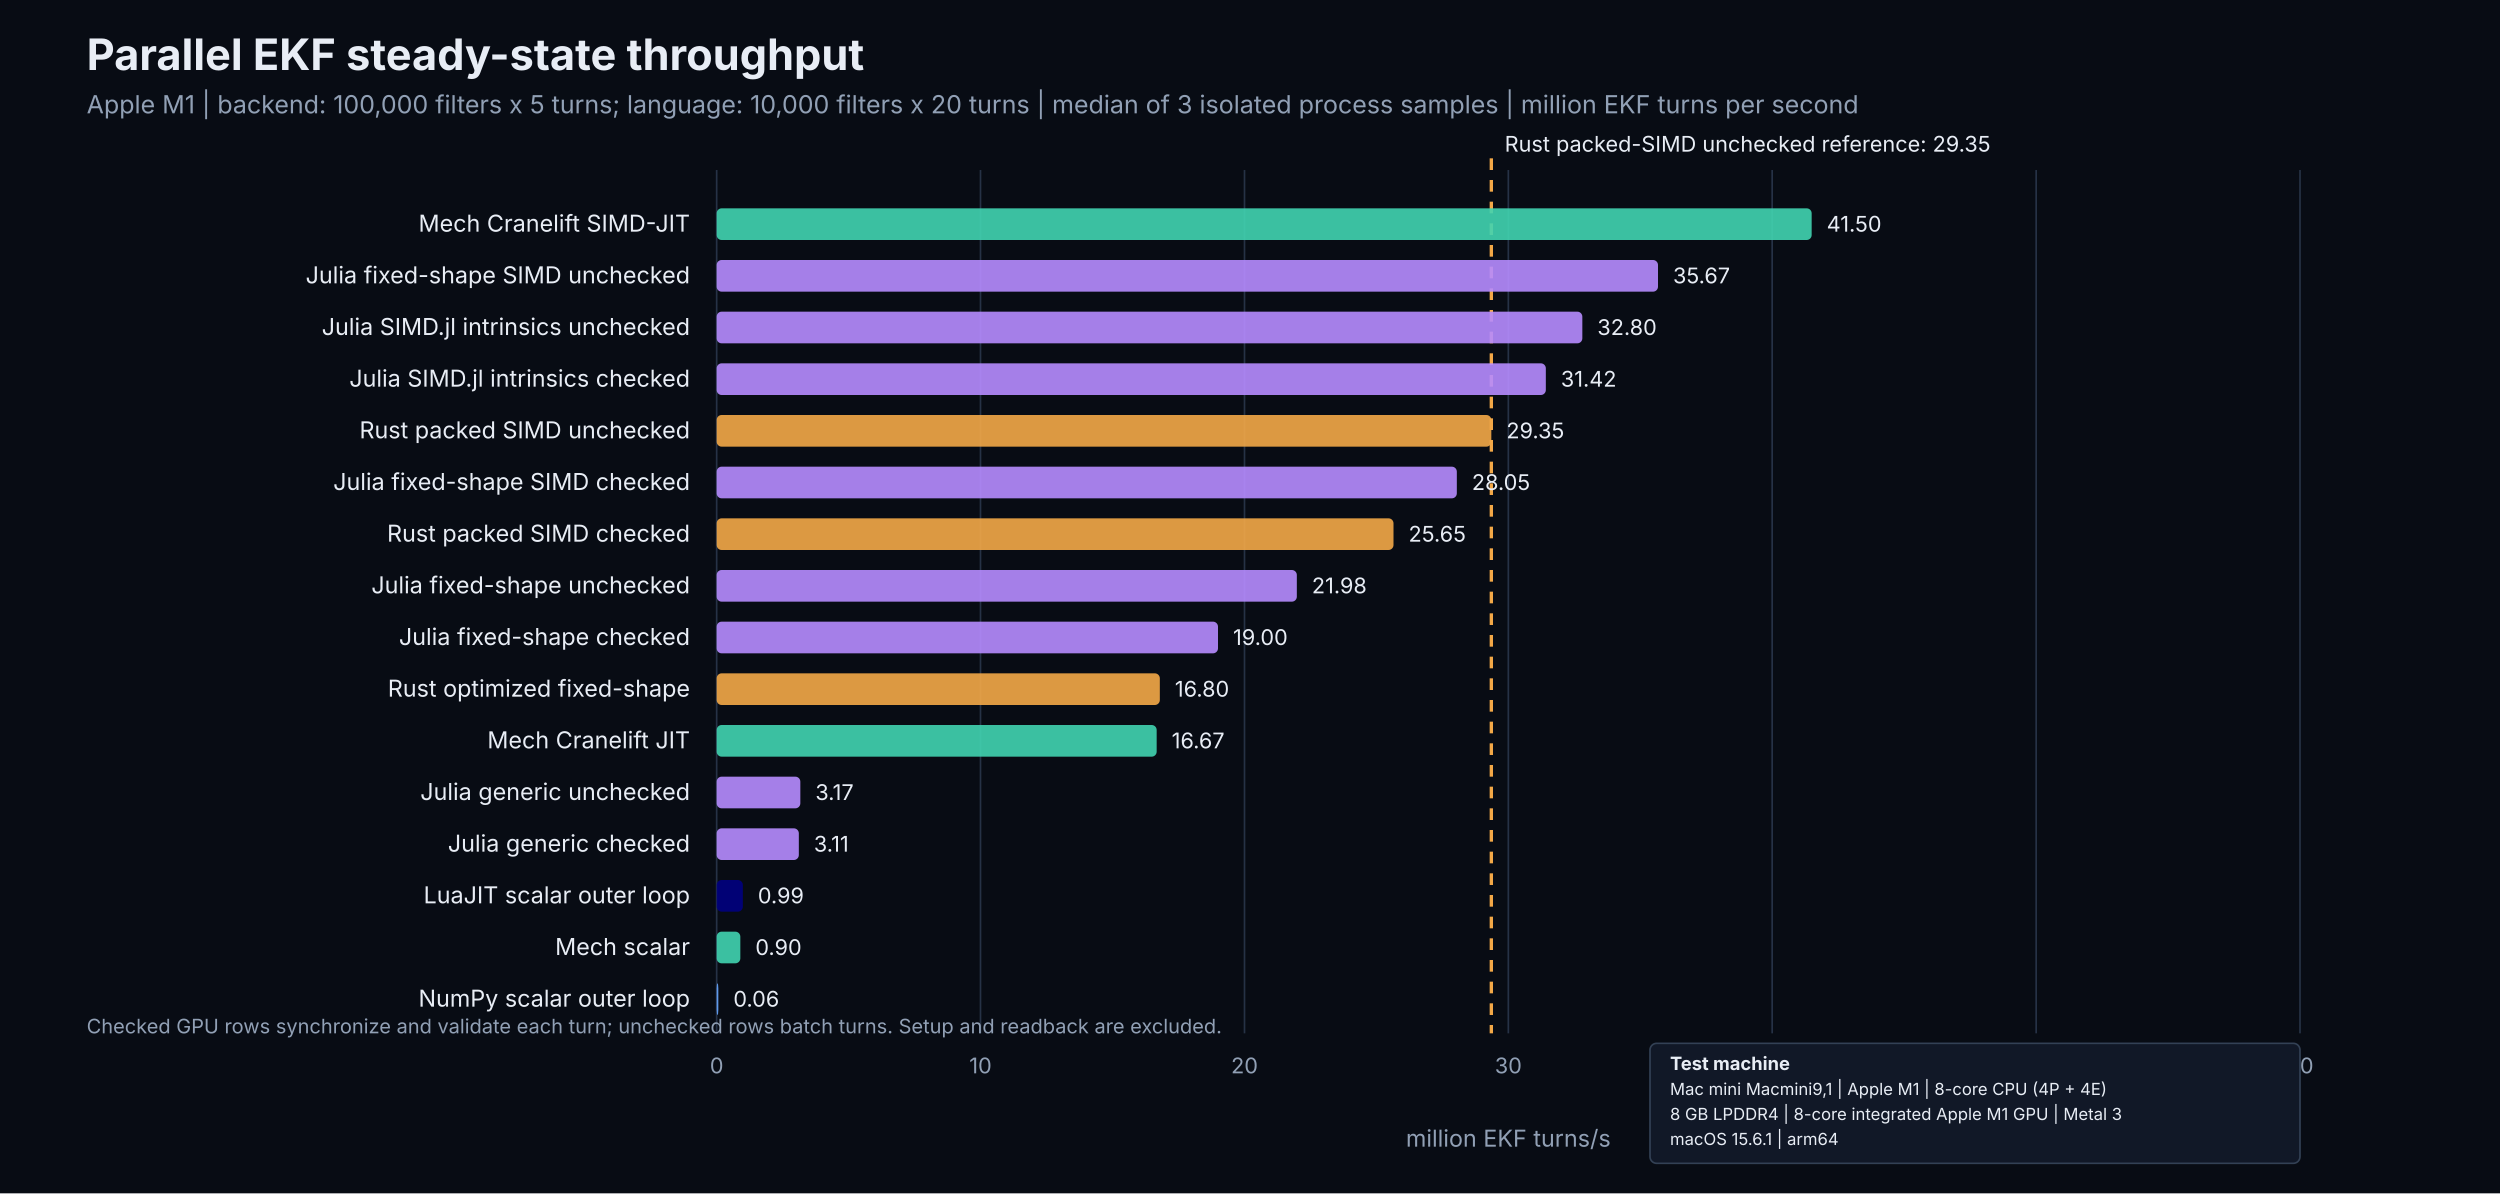
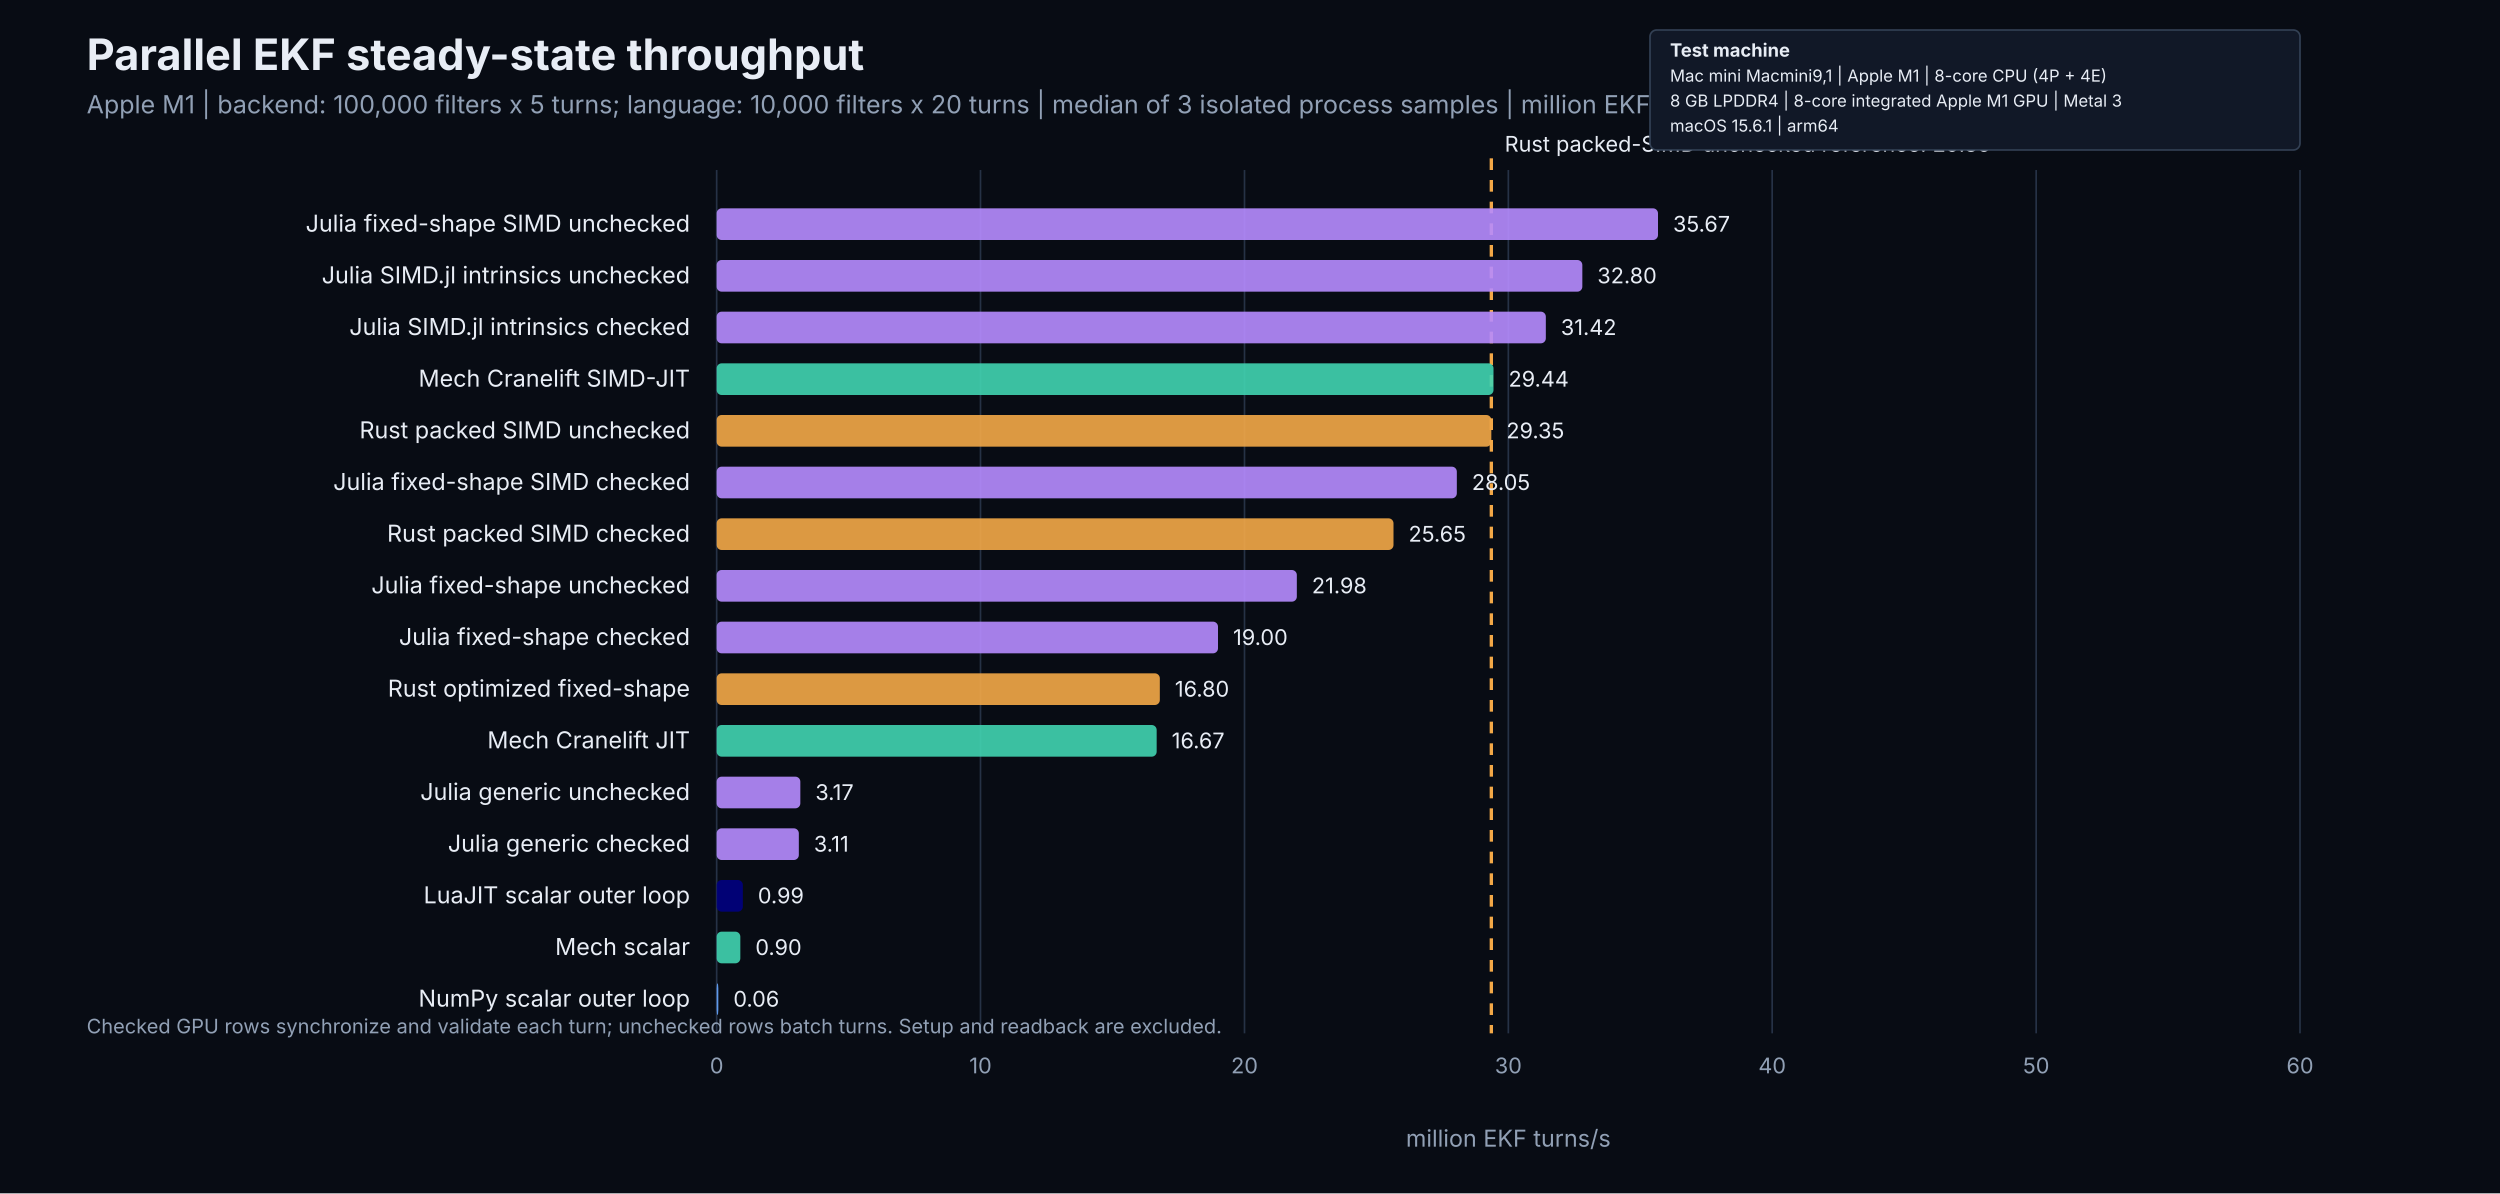
<svg xmlns="http://www.w3.org/2000/svg" width="1500" height="716" viewBox="0 0 1500 716">
  <rect width="100%" height="100%" fill="#080c14" />
  <style>text{font-family:-apple-system,BlinkMacSystemFont,"Segoe UI",sans-serif;fill:#e8edf5} .muted{fill:#91a0b5} .grid{stroke:#263246;stroke-width:1} .axis{fill:#91a0b5;font-size:13px} .label{font-size:14px} .value{font-size:13px;font-variant-numeric:tabular-nums}</style>
  <text x="52" y="42" font-size="26" font-weight="700">Parallel EKF steady-state throughput</text>
  <text x="52" y="68" class="muted" font-size="15">Apple M1 | backend: 100,000 filters x 5 turns; language: 10,000 filters x 20 turns | median of 3 isolated process samples | million EKF turns per second</text>
  <line x1="430.0" y1="102" x2="430.0" y2="620" class="grid" />
  <text x="430.0" y="644" text-anchor="middle" class="axis">0</text>
  <line x1="588.3" y1="102" x2="588.3" y2="620" class="grid" />
  <text x="588.3" y="644" text-anchor="middle" class="axis">10</text>
  <line x1="746.7" y1="102" x2="746.7" y2="620" class="grid" />
  <text x="746.7" y="644" text-anchor="middle" class="axis">20</text>
  <line x1="905.0" y1="102" x2="905.0" y2="620" class="grid" />
  <text x="905.0" y="644" text-anchor="middle" class="axis">30</text>
  <line x1="1063.3" y1="102" x2="1063.3" y2="620" class="grid" />
  <text x="1063.3" y="644" text-anchor="middle" class="axis">40</text>
  <line x1="1221.7" y1="102" x2="1221.7" y2="620" class="grid" />
  <text x="1221.7" y="644" text-anchor="middle" class="axis">50</text>
  <line x1="1380.0" y1="102" x2="1380.0" y2="620" class="grid" />
  <text x="1380.0" y="644" text-anchor="middle" class="axis">60</text>
  <text x="905.0" y="688" text-anchor="middle" class="muted" font-size="14">million EKF turns/s</text>
  <line x1="894.8" y1="95" x2="894.8" y2="620" stroke="#f3a847" stroke-width="2" stroke-dasharray="7 6" />
  <text x="902.8" y="91" fill="#f3a847" font-size="13">Rust packed-SIMD unchecked reference: 29.35</text>
-   <text x="414" y="139" text-anchor="end" class="label">Mech Cranelift SIMD-JIT</text>
-   <rect x="430" y="125" width="657.0" height="19" rx="3" fill="#40d4b0" opacity="0.9" />
-   <text x="1096.0" y="139" class="value">41.50</text>
-   <text x="414" y="170" text-anchor="end" class="label">Julia fixed-shape SIMD unchecked</text>
-   <rect x="430" y="156" width="564.8" height="19" rx="3" fill="#b68cff" opacity="0.9" />
-   <text x="1003.8" y="170" class="value">35.67</text>
-   <text x="414" y="201" text-anchor="end" class="label">Julia SIMD.jl intrinsics unchecked</text>
-   <rect x="430" y="187" width="519.4" height="19" rx="3" fill="#b68cff" opacity="0.9" />
-   <text x="958.4" y="201" class="value">32.80</text>
-   <text x="414" y="232" text-anchor="end" class="label">Julia SIMD.jl intrinsics checked</text>
-   <rect x="430" y="218" width="497.5" height="19" rx="3" fill="#b68cff" opacity="0.9" />
-   <text x="936.5" y="232" class="value">31.42</text>
+   <text x="414" y="139" text-anchor="end" class="label">Julia fixed-shape SIMD unchecked</text>
+   <rect x="430" y="125" width="564.8" height="19" rx="3" fill="#b68cff" opacity="0.9" />
+   <text x="1003.8" y="139" class="value">35.67</text>
+   <text x="414" y="170" text-anchor="end" class="label">Julia SIMD.jl intrinsics unchecked</text>
+   <rect x="430" y="156" width="519.4" height="19" rx="3" fill="#b68cff" opacity="0.9" />
+   <text x="958.4" y="170" class="value">32.80</text>
+   <text x="414" y="201" text-anchor="end" class="label">Julia SIMD.jl intrinsics checked</text>
+   <rect x="430" y="187" width="497.5" height="19" rx="3" fill="#b68cff" opacity="0.9" />
+   <text x="936.5" y="201" class="value">31.42</text>
+   <text x="414" y="232" text-anchor="end" class="label">Mech Cranelift SIMD-JIT</text>
+   <rect x="430" y="218" width="466.1" height="19" rx="3" fill="#40d4b0" opacity="0.9" />
+   <text x="905.1" y="232" class="value">29.44</text>
  <text x="414" y="263" text-anchor="end" class="label">Rust packed SIMD unchecked</text>
  <rect x="430" y="249" width="464.8" height="19" rx="3" fill="#f3a847" opacity="0.9" />
  <text x="903.8" y="263" class="value">29.35</text>
  <text x="414" y="294" text-anchor="end" class="label">Julia fixed-shape SIMD checked</text>
  <rect x="430" y="280" width="444.1" height="19" rx="3" fill="#b68cff" opacity="0.9" />
  <text x="883.1" y="294" class="value">28.05</text>
  <text x="414" y="325" text-anchor="end" class="label">Rust packed SIMD checked</text>
  <rect x="430" y="311" width="406.1" height="19" rx="3" fill="#f3a847" opacity="0.9" />
  <text x="845.1" y="325" class="value">25.65</text>
  <text x="414" y="356" text-anchor="end" class="label">Julia fixed-shape unchecked</text>
  <rect x="430" y="342" width="348.1" height="19" rx="3" fill="#b68cff" opacity="0.9" />
  <text x="787.1" y="356" class="value">21.98</text>
  <text x="414" y="387" text-anchor="end" class="label">Julia fixed-shape checked</text>
  <rect x="430" y="373" width="300.8" height="19" rx="3" fill="#b68cff" opacity="0.9" />
  <text x="739.8" y="387" class="value">19.00</text>
  <text x="414" y="418" text-anchor="end" class="label">Rust optimized fixed-shape</text>
  <rect x="430" y="404" width="265.9" height="19" rx="3" fill="#f3a847" opacity="0.9" />
  <text x="704.9" y="418" class="value">16.80</text>
  <text x="414" y="449" text-anchor="end" class="label">Mech Cranelift JIT</text>
  <rect x="430" y="435" width="264.0" height="19" rx="3" fill="#40d4b0" opacity="0.9" />
  <text x="703.0" y="449" class="value">16.67</text>
  <text x="414" y="480" text-anchor="end" class="label">Julia generic unchecked</text>
  <rect x="430" y="466" width="50.2" height="19" rx="3" fill="#b68cff" opacity="0.9" />
  <text x="489.2" y="480" class="value">3.17</text>
  <text x="414" y="511" text-anchor="end" class="label">Julia generic checked</text>
  <rect x="430" y="497" width="49.3" height="19" rx="3" fill="#b68cff" opacity="0.9" />
  <text x="488.3" y="511" class="value">3.11</text>
  <text x="414" y="542" text-anchor="end" class="label">LuaJIT scalar outer loop</text>
  <rect x="430" y="528" width="15.7" height="19" rx="3" fill="#000080" opacity="0.9" />
  <text x="454.7" y="542" class="value">0.99</text>
  <text x="414" y="573" text-anchor="end" class="label">Mech scalar</text>
  <rect x="430" y="559" width="14.2" height="19" rx="3" fill="#40d4b0" opacity="0.9" />
  <text x="453.2" y="573" class="value">0.90</text>
  <text x="414" y="604" text-anchor="end" class="label">NumPy scalar outer loop</text>
  <rect x="430" y="590" width="1.0" height="19" rx="3" fill="#66a6ff" opacity="0.9" />
  <text x="440.0" y="604" class="value">0.06</text>
  <text x="52" y="620" class="muted" font-size="12">Checked GPU rows synchronize and validate each turn; unchecked rows batch turns. Setup and readback are excluded.</text>
  <g aria-label="Test machine">
-     <rect x="990" y="626" width="390" height="72" rx="4" fill="#111827" stroke="#334155" />
-     <text x="1002" y="642" fill="#e8edf5" font-size="11" font-weight="700">Test machine</text>
-     <text x="1002" y="657" fill="#91a0b5" font-size="10">Mac mini Macmini9,1 | Apple M1 | 8-core CPU (4P + 4E)</text>
-     <text x="1002" y="672" fill="#91a0b5" font-size="10">8 GB LPDDR4 | 8-core integrated Apple M1 GPU | Metal 3</text>
-     <text x="1002" y="687" fill="#91a0b5" font-size="10">macOS 15.6.1 | arm64</text>
+     <rect x="990" y="18" width="390" height="72" rx="4" fill="#111827" stroke="#334155" />
+     <text x="1002" y="34" fill="#e8edf5" font-size="11" font-weight="700">Test machine</text>
+     <text x="1002" y="49" fill="#91a0b5" font-size="10">Mac mini Macmini9,1 | Apple M1 | 8-core CPU (4P + 4E)</text>
+     <text x="1002" y="64" fill="#91a0b5" font-size="10">8 GB LPDDR4 | 8-core integrated Apple M1 GPU | Metal 3</text>
+     <text x="1002" y="79" fill="#91a0b5" font-size="10">macOS 15.6.1 | arm64</text>
  </g>
</svg>
